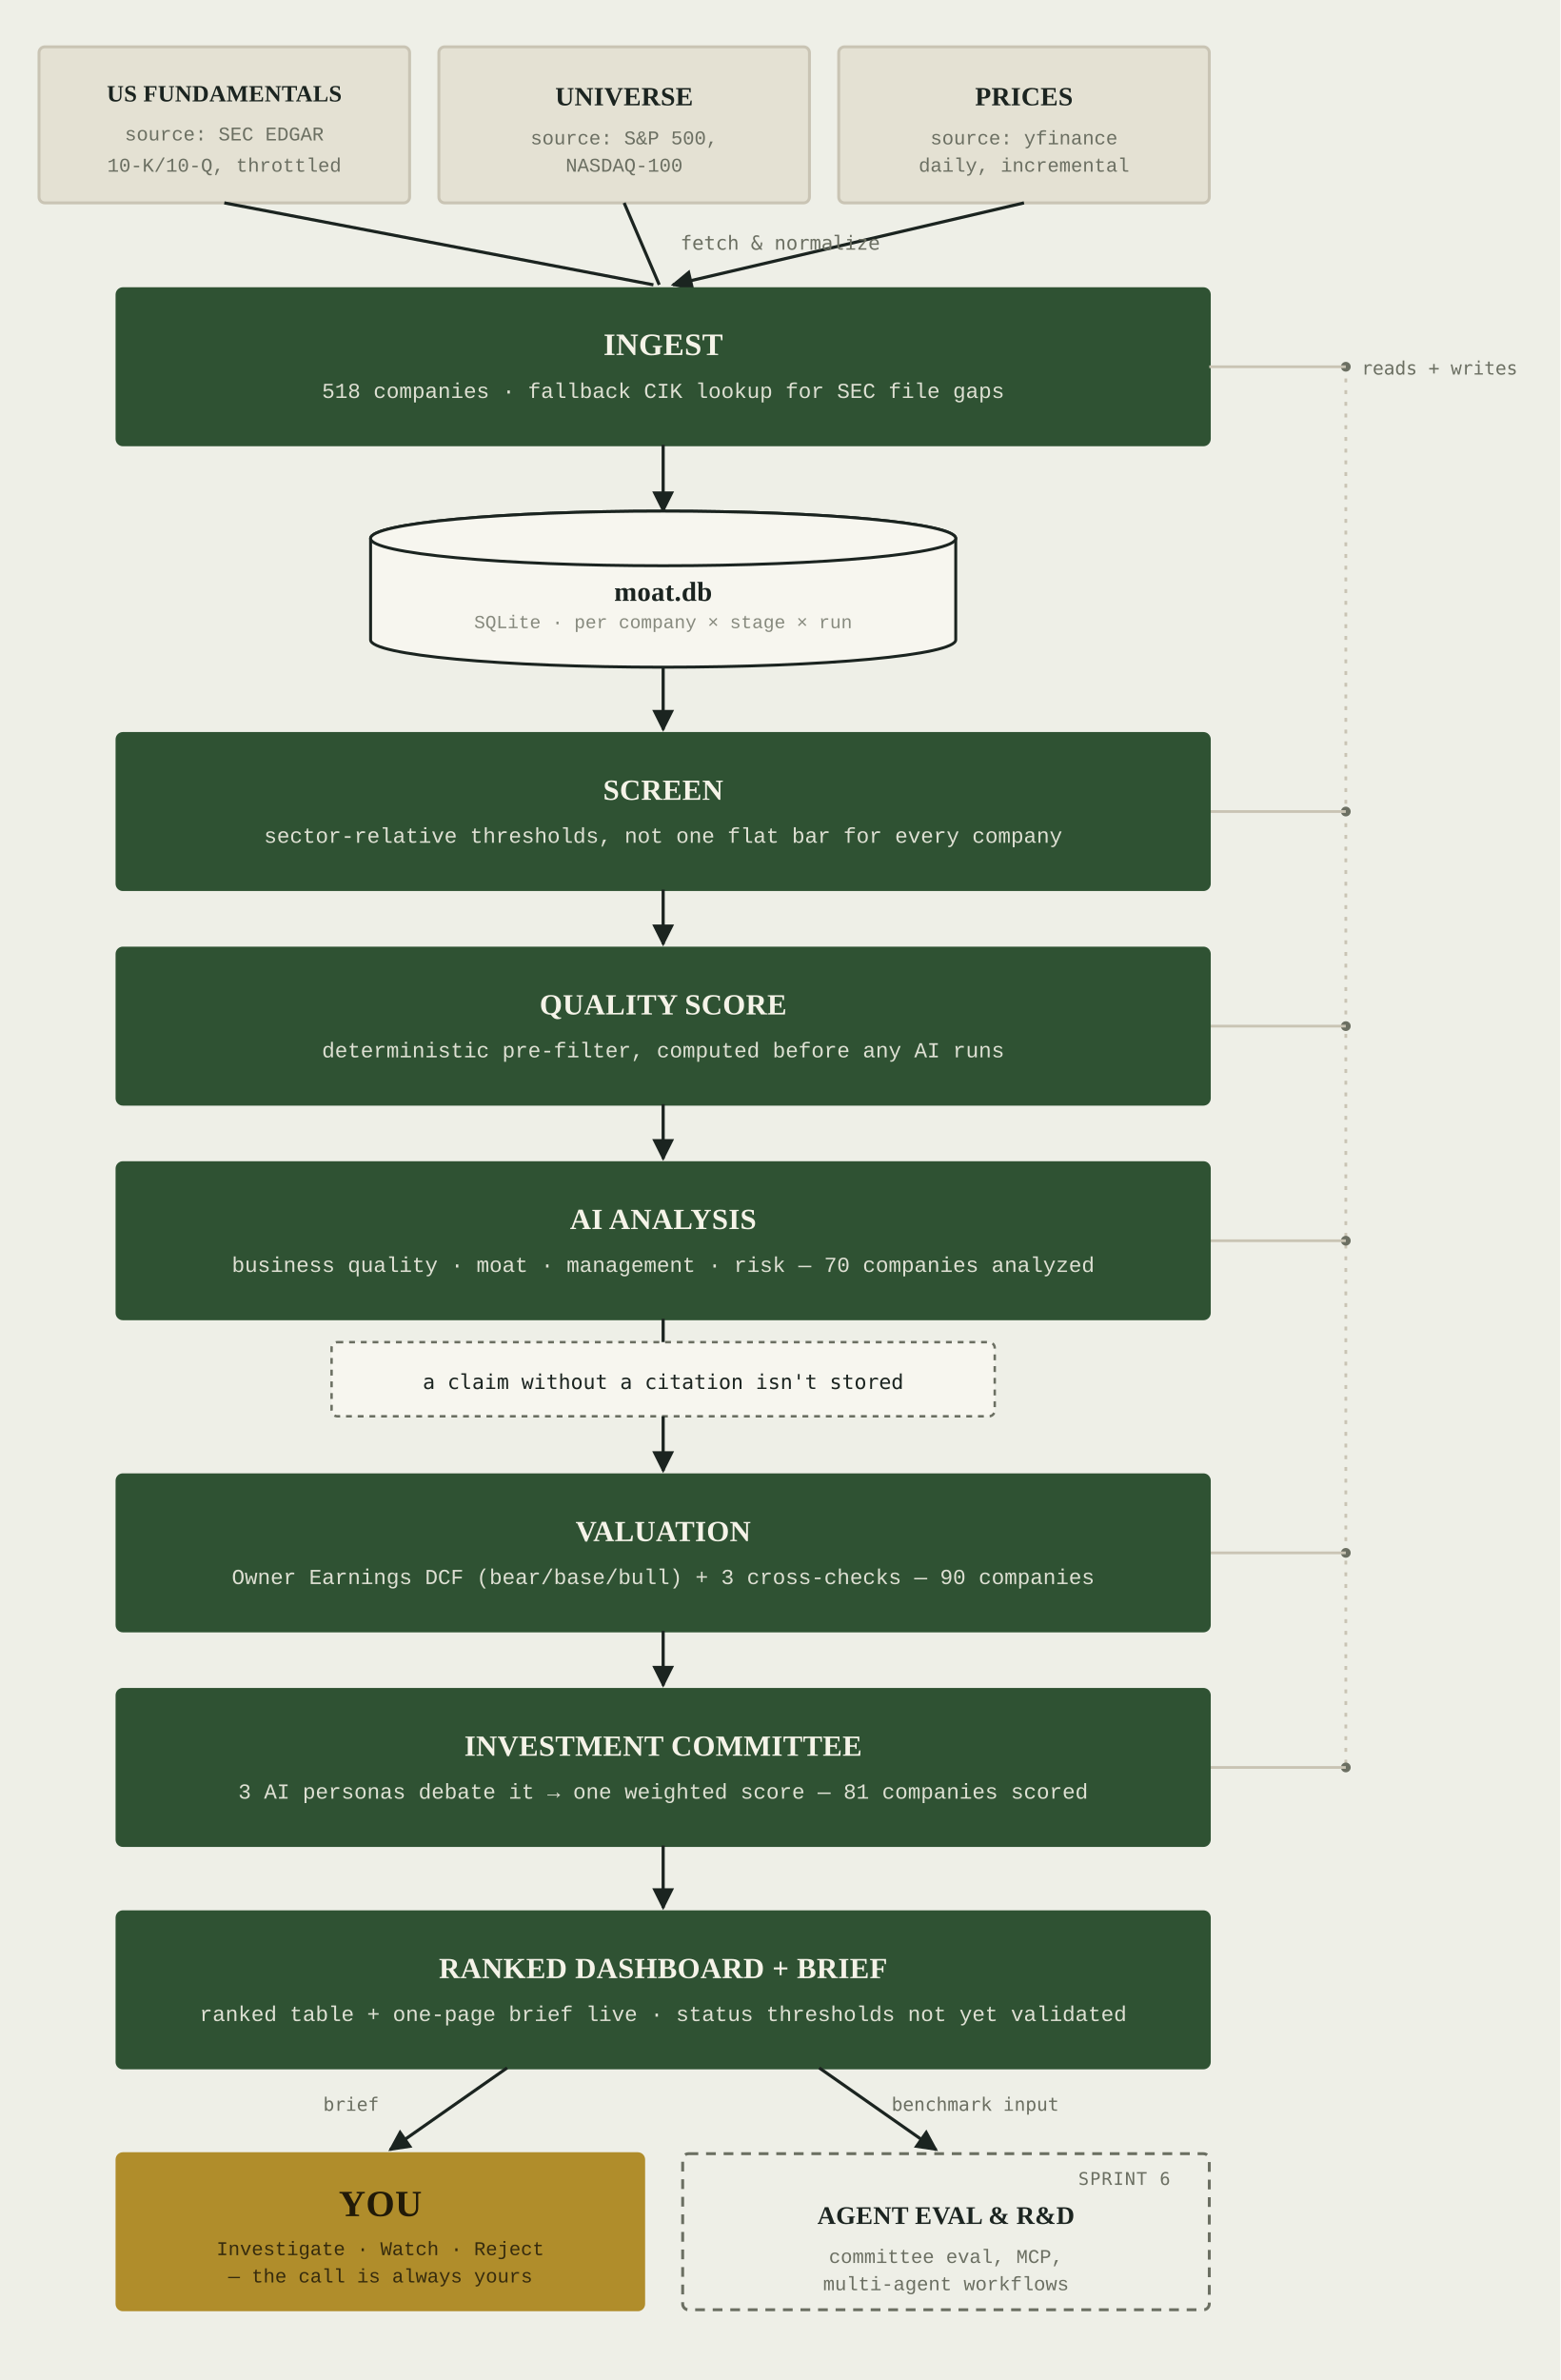
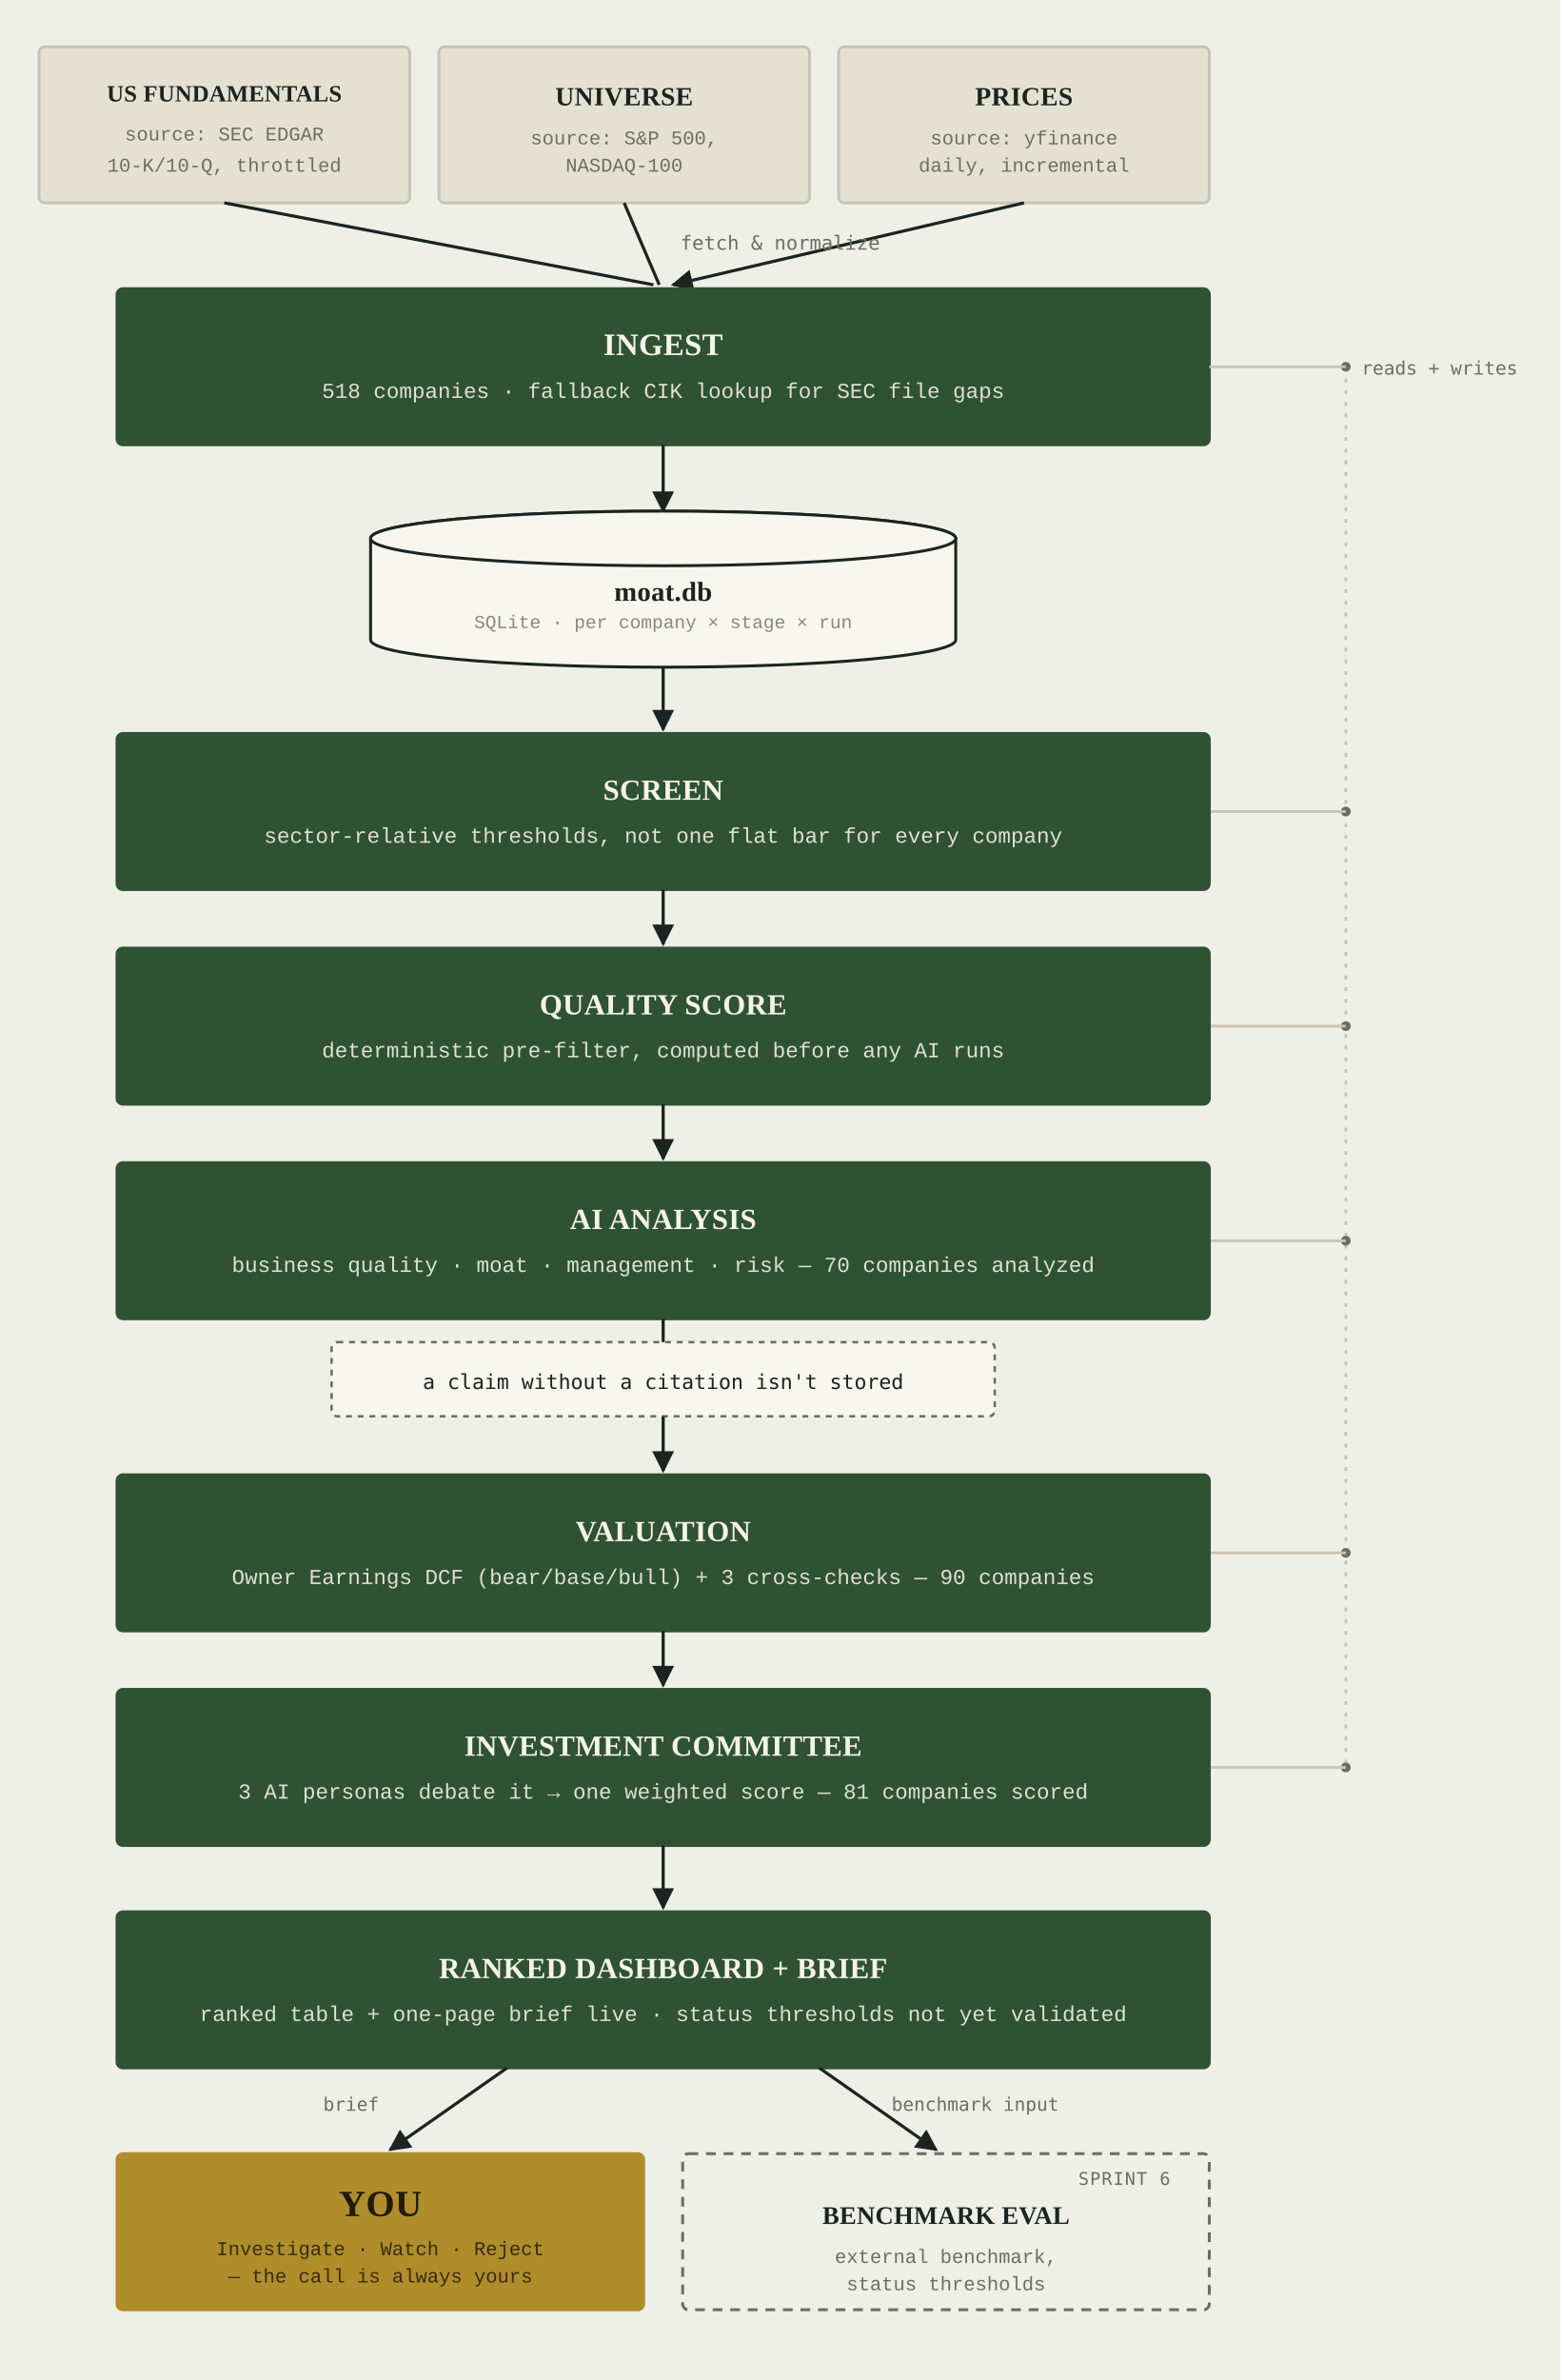
- <svg xmlns="http://www.w3.org/2000/svg" viewBox="0 0 800 1220" role="img" aria-label="Diagram: three free data sources feed an ingestion stage that writes into one shared SQLite store. Ingest, the sector-relative screen, the quality score, citation-checked AI analysis, Owner Earnings valuation, the AI investment committee, and the ranked dashboard with its one-page Investment Brief are all done and shipped, though the dashboard's Investigate/Watch/Reject status thresholds are not yet validated. The result reaches a human who makes the final call. A planned Sprint 6 evaluates the investment committee's agents and experiments with MCP and multi-agent workflows, using the dashboard's output as benchmark input; watchlist monitoring is deferred.">
+ <svg xmlns="http://www.w3.org/2000/svg" viewBox="0 0 800 1220" role="img" aria-label="Diagram: three free data sources feed an ingestion stage that writes into one shared SQLite store. Ingest, the sector-relative screen, the quality score, citation-checked AI analysis, Owner Earnings valuation, the AI investment committee, and the ranked dashboard with its one-page Investment Brief are all done and shipped, though the dashboard's Investigate/Watch/Reject status thresholds are not yet validated. The result reaches a human who makes the final call. A planned Sprint 6 evaluates the pipeline against an external benchmark, using the dashboard's output as input; MCP, multi-agent workflows and watchlist monitoring are future sprints.">
  <style>
    .node-title { font-family: Georgia, 'Times New Roman', serif; font-weight: 700; text-transform: uppercase; letter-spacing: 0.01em; fill: #1b2420; }
    .node-title-inv { fill: #f5f3e8; }
    .node-title-gold { fill: #211a08; }
    .node-sub { font-family: ui-monospace, Menlo, Consolas, 'Liberation Mono', monospace; font-weight: 400; fill: #6b6f62; }
    .node-sub-inv { fill: #f5f3e8; opacity: 0.88; }
    .node-sub-gold { fill: #211a08; opacity: 0.85; }
    .tag { font-family: ui-monospace, Menlo, Consolas, monospace; font-weight: 500; letter-spacing: 0.06em; fill: #6b6f62; }
    .flow-label { font-family: ui-monospace, Menlo, Consolas, monospace; fill: #6b6f62; }
    .callout-text { font-family: ui-monospace, Menlo, Consolas, monospace; fill: #1b2420; }

    .box-done { fill: #2f5233; stroke: #2f5233; stroke-width: 1.5; }
    .box-partial { fill: #dce6d9; stroke: #2f5233; stroke-width: 1.5; stroke-dasharray: 5 4; }
    .box-planned { fill: #eeefe7; stroke: #6b6f62; stroke-width: 1.5; stroke-dasharray: 5 4; }
    .box-human { fill: #b08d2b; stroke: #b08d2b; stroke-width: 1.5; }
    .box-source { fill: #e4e1d3; stroke: #c9c4b4; stroke-width: 1.5; }
    .box-db { fill: #f7f6ef; stroke: #1b2420; stroke-width: 1.5; }
    .box-callout { fill: #f7f6ef; stroke: #6b6f62; stroke-width: 1.25; stroke-dasharray: 3 3; }

    .flow-line { stroke: #1b2420; stroke-width: 1.6; fill: none; }
    .spine-line { stroke: #c9c4b4; stroke-width: 1.4; stroke-dasharray: 2 4; fill: none; }
    .spine-tick { stroke: #c9c4b4; stroke-width: 1.4; fill: none; }
    .loop-line { stroke: #8a6d19; stroke-width: 1.8; stroke-dasharray: 6 5; fill: none; }
  </style>
  <rect x="0" y="0" width="800" height="1220" fill="#eeefe7" />
  <defs>
    <marker id="arrow" viewBox="0 0 10 10" refX="9" refY="5" markerWidth="7" markerHeight="7" orient="auto-start-reverse">
      <path d="M0,0 L10,5 L0,10 z" fill="#1b2420" />
    </marker>
    <marker id="arrow-loop" viewBox="0 0 10 10" refX="9" refY="5" markerWidth="7" markerHeight="7" orient="auto-start-reverse">
      <path d="M0,0 L10,5 L0,10 z" fill="#8a6d19" />
    </marker>
  </defs>
  <rect x="20" y="24" width="190" height="80" rx="3" class="box-source" />
  <text x="115" y="52" text-anchor="middle" class="node-title" font-size="12">US FUNDAMENTALS</text>
  <text x="115" y="72" text-anchor="middle" class="node-sub" font-size="10">source: SEC EDGAR</text>
  <text x="115" y="88" text-anchor="middle" class="node-sub" font-size="10">10-K/10-Q, throttled</text>
  <rect x="225" y="24" width="190" height="80" rx="3" class="box-source" />
  <text x="320" y="54" text-anchor="middle" class="node-title" font-size="13.5">UNIVERSE</text>
  <text x="320" y="74" text-anchor="middle" class="node-sub" font-size="10">source: S&amp;P 500,</text>
  <text x="320" y="88" text-anchor="middle" class="node-sub" font-size="10">NASDAQ-100</text>
  <rect x="430" y="24" width="190" height="80" rx="3" class="box-source" />
  <text x="525" y="54" text-anchor="middle" class="node-title" font-size="13.5">PRICES</text>
  <text x="525" y="74" text-anchor="middle" class="node-sub" font-size="10">source: yfinance</text>
  <text x="525" y="88" text-anchor="middle" class="node-sub" font-size="10">daily, incremental</text>
  <line x1="115" y1="104" x2="335" y2="146" class="flow-line" />
  <line x1="320" y1="104" x2="338" y2="146" class="flow-line" />
  <line x1="525" y1="104" x2="345" y2="146" class="flow-line" marker-end="url(#arrow)" />
  <text x="400" y="128" text-anchor="middle" class="flow-label" font-size="10">fetch &amp; normalize</text>
  <rect x="60" y="148" width="560" height="80" rx="3" class="box-done" />
  <text x="340" y="182" text-anchor="middle" class="node-title node-title-inv" font-size="16">INGEST</text>
  <text x="340" y="204" text-anchor="middle" class="node-sub node-sub-inv" font-size="11">518 companies · fallback CIK lookup for SEC file gaps</text>
  <line x1="340" y1="228" x2="340" y2="262" class="flow-line" marker-end="url(#arrow)" />
  <path d="M190,276 A150,14 0 0 1 490,276 L490,328 A150,14 0 0 1 190,328 Z" class="box-db" />
  <ellipse cx="340" cy="276" rx="150" ry="14" fill="#f7f6ef" stroke="#1b2420" stroke-width="1.5" />
  <text x="340" y="308" text-anchor="middle" class="node-title" font-size="14">moat.db</text>
  <text x="340" y="322" text-anchor="middle" class="node-sub" font-size="9.5" opacity="0.8">SQLite · per company × stage × run</text>
  <line x1="690" y1="188" x2="690" y2="906" class="spine-line" />
  <circle cx="690" cy="188" r="2.5" fill="#6b6f62" />
  <circle cx="690" cy="416" r="2.5" fill="#6b6f62" />
  <circle cx="690" cy="526" r="2.5" fill="#6b6f62" />
  <circle cx="690" cy="636" r="2.5" fill="#6b6f62" />
  <circle cx="690" cy="796" r="2.5" fill="#6b6f62" />
  <circle cx="690" cy="906" r="2.5" fill="#6b6f62" />
  <line x1="620" y1="188" x2="690" y2="188" class="spine-tick" />
  <line x1="620" y1="416" x2="690" y2="416" class="spine-tick" />
  <line x1="620" y1="526" x2="690" y2="526" class="spine-tick" />
  <line x1="620" y1="636" x2="690" y2="636" class="spine-tick" />
  <line x1="620" y1="796" x2="690" y2="796" class="spine-tick" />
  <line x1="620" y1="906" x2="690" y2="906" class="spine-tick" />
  <text x="698" y="192" class="flow-label" font-size="9.5">reads + writes</text>
  <line x1="340" y1="342" x2="340" y2="374" class="flow-line" marker-end="url(#arrow)" />
  <rect x="60" y="376" width="560" height="80" rx="3" class="box-done" />
  <text x="340" y="410" text-anchor="middle" class="node-title node-title-inv" font-size="15">SCREEN</text>
  <text x="340" y="432" text-anchor="middle" class="node-sub node-sub-inv" font-size="11">sector-relative thresholds, not one flat bar for every company</text>
  <line x1="340" y1="456" x2="340" y2="484" class="flow-line" marker-end="url(#arrow)" />
  <rect x="60" y="486" width="560" height="80" rx="3" class="box-done" />
  <text x="340" y="520" text-anchor="middle" class="node-title node-title-inv" font-size="15">QUALITY SCORE</text>
  <text x="340" y="542" text-anchor="middle" class="node-sub node-sub-inv" font-size="11">deterministic pre-filter, computed before any AI runs</text>
  <line x1="340" y1="566" x2="340" y2="594" class="flow-line" marker-end="url(#arrow)" />
  <rect x="60" y="596" width="560" height="80" rx="3" class="box-done" />
  <text x="340" y="630" text-anchor="middle" class="node-title node-title-inv" font-size="15">AI ANALYSIS</text>
  <text x="340" y="652" text-anchor="middle" class="node-sub node-sub-inv" font-size="11">business quality · moat · management · risk — 70 companies analyzed</text>
  <line x1="340" y1="676" x2="340" y2="688" class="flow-line" />
  <rect x="170" y="688" width="340" height="38" rx="3" class="box-callout" />
  <text x="340" y="712" text-anchor="middle" class="callout-text" font-size="10.5">a claim without a citation isn't stored</text>
  <line x1="340" y1="726" x2="340" y2="754" class="flow-line" marker-end="url(#arrow)" />
  <rect x="60" y="756" width="560" height="80" rx="3" class="box-done" />
  <text x="340" y="790" text-anchor="middle" class="node-title node-title-inv" font-size="15">VALUATION</text>
  <text x="340" y="812" text-anchor="middle" class="node-sub node-sub-inv" font-size="11">Owner Earnings DCF (bear/base/bull) + 3 cross-checks — 90 companies</text>
  <line x1="340" y1="836" x2="340" y2="864" class="flow-line" marker-end="url(#arrow)" />
  <rect x="60" y="866" width="560" height="80" rx="3" class="box-done" />
  <text x="340" y="900" text-anchor="middle" class="node-title node-title-inv" font-size="15">INVESTMENT COMMITTEE</text>
  <text x="340" y="922" text-anchor="middle" class="node-sub node-sub-inv" font-size="11">3 AI personas debate it → one weighted score — 81 companies scored</text>
  <line x1="340" y1="946" x2="340" y2="978" class="flow-line" marker-end="url(#arrow)" />
  <rect x="60" y="980" width="560" height="80" rx="3" class="box-done" />
  <text x="340" y="1014" text-anchor="middle" class="node-title node-title-inv" font-size="15">RANKED DASHBOARD + BRIEF</text>
  <text x="340" y="1036" text-anchor="middle" class="node-sub node-sub-inv" font-size="11">ranked table + one-page brief live · status thresholds not yet validated</text>
  <line x1="260" y1="1060" x2="200" y2="1102" class="flow-line" marker-end="url(#arrow)" />
  <line x1="420" y1="1060" x2="480" y2="1102" class="flow-line" marker-end="url(#arrow)" />
  <text x="180" y="1082" text-anchor="middle" class="flow-label" font-size="9.5">brief</text>
  <text x="500" y="1082" text-anchor="middle" class="flow-label" font-size="9.5">benchmark input</text>
  <rect x="60" y="1104" width="270" height="80" rx="3" class="box-human" />
  <text x="195" y="1136" text-anchor="middle" class="node-title node-title-gold" font-size="19">YOU</text>
  <text x="195" y="1156" text-anchor="middle" class="node-sub node-sub-gold" font-size="10">Investigate · Watch · Reject</text>
  <text x="195" y="1170" text-anchor="middle" class="node-sub node-sub-gold" font-size="10">— the call is always yours</text>
  <rect x="350" y="1104" width="270" height="80" rx="3" class="box-planned" />
  <text x="600" y="1120" text-anchor="end" class="tag" font-size="9">SPRINT 6</text>
-   <text x="485" y="1140" text-anchor="middle" class="node-title" font-size="13">AGENT EVAL &amp; R&amp;D</text>
-   <text x="485" y="1160" text-anchor="middle" class="node-sub" font-size="10">committee eval, MCP,</text>
-   <text x="485" y="1174" text-anchor="middle" class="node-sub" font-size="10">multi-agent workflows</text>
+   <text x="485" y="1140" text-anchor="middle" class="node-title" font-size="13">BENCHMARK EVAL</text>
+   <text x="485" y="1160" text-anchor="middle" class="node-sub" font-size="10">external benchmark,</text>
+   <text x="485" y="1174" text-anchor="middle" class="node-sub" font-size="10">status thresholds</text>
</svg>
